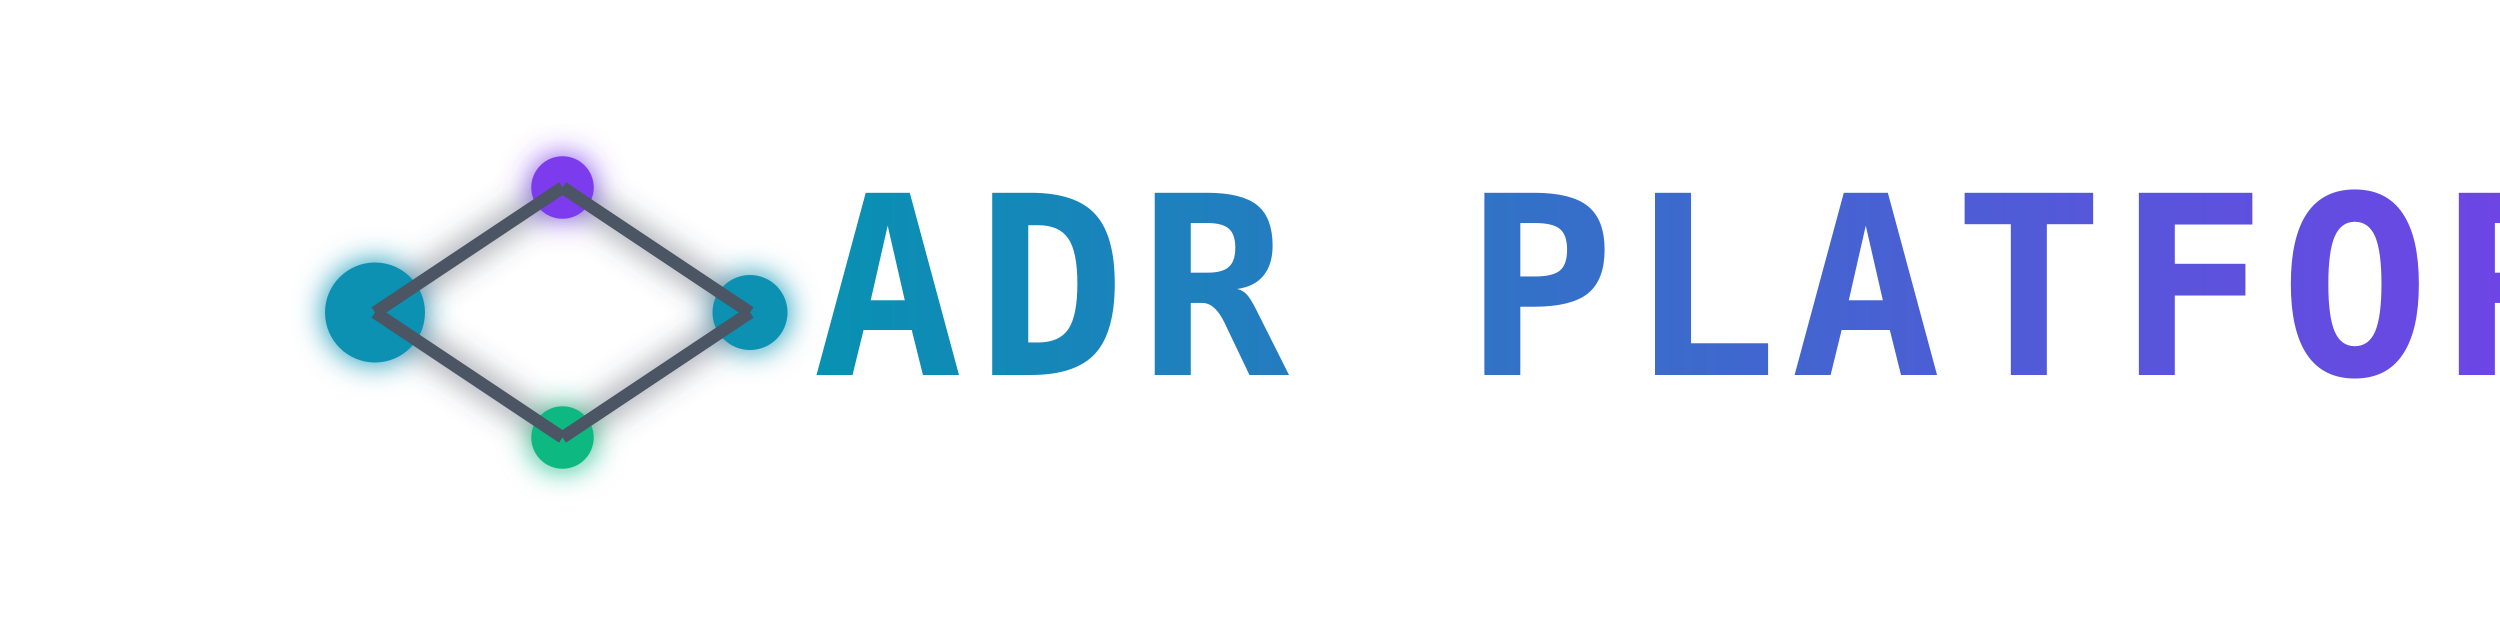
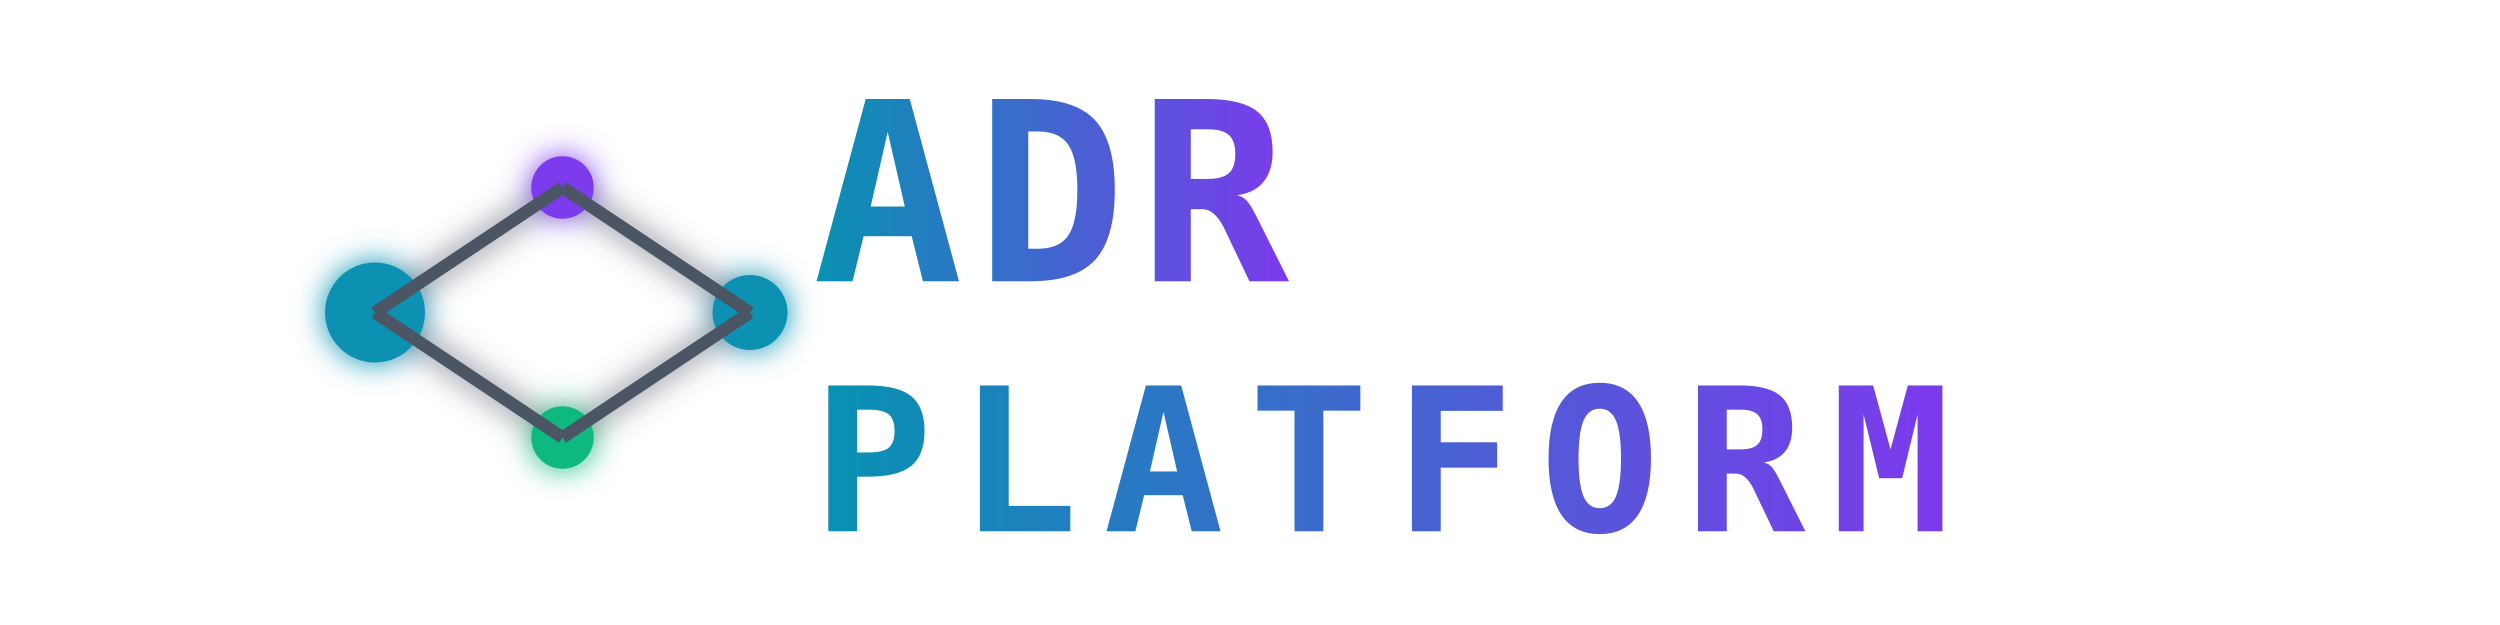
<svg xmlns="http://www.w3.org/2000/svg" viewBox="0 0 400 100" fill="none">
  <defs>
    <linearGradient id="grad1" x1="0%" y1="0%" x2="100%" y2="0%">
      <stop offset="0%" style="stop-color:#0891b2;stop-opacity:1" />
      <stop offset="100%" style="stop-color:#7c3aed;stop-opacity:1" />
    </linearGradient>
    <filter id="glow">
      <feGaussianBlur stdDeviation="2.5" result="coloredBlur" />
      <feMerge>
        <feMergeNode in="coloredBlur" />
        <feMergeNode in="SourceGraphic" />
      </feMerge>
    </filter>
  </defs>
  <g transform="translate(20, 10)" filter="url(#glow)">
    <circle cx="40" cy="40" r="8" fill="#0891b2" />
    <circle cx="70" cy="20" r="5" fill="#7c3aed" />
    <circle cx="70" cy="60" r="5" fill="#10b981" />
    <circle cx="100" cy="40" r="6" fill="#0891b2" />
    <line x1="40" y1="40" x2="70" y2="20" stroke="#4b5563" stroke-width="2" />
    <line x1="40" y1="40" x2="70" y2="60" stroke="#4b5563" stroke-width="2" />
    <line x1="70" y1="20" x2="100" y2="40" stroke="#4b5563" stroke-width="2" />
    <line x1="70" y1="60" x2="100" y2="40" stroke="#4b5563" stroke-width="2" />
  </g>
-   <text x="130" y="60" font-family="monospace" font-weight="bold" font-size="40" fill="url(#grad1)" letter-spacing="2">ADR PLATFORM</text>
+   <text x="130" y="45" font-family="monospace" font-weight="bold" font-size="40" fill="url(#grad1)" letter-spacing="2">ADR</text>
+   <text x="130" y="85" font-family="monospace" font-weight="bold" font-size="32" fill="url(#grad1)" letter-spacing="4">PLATFORM</text>
</svg>
